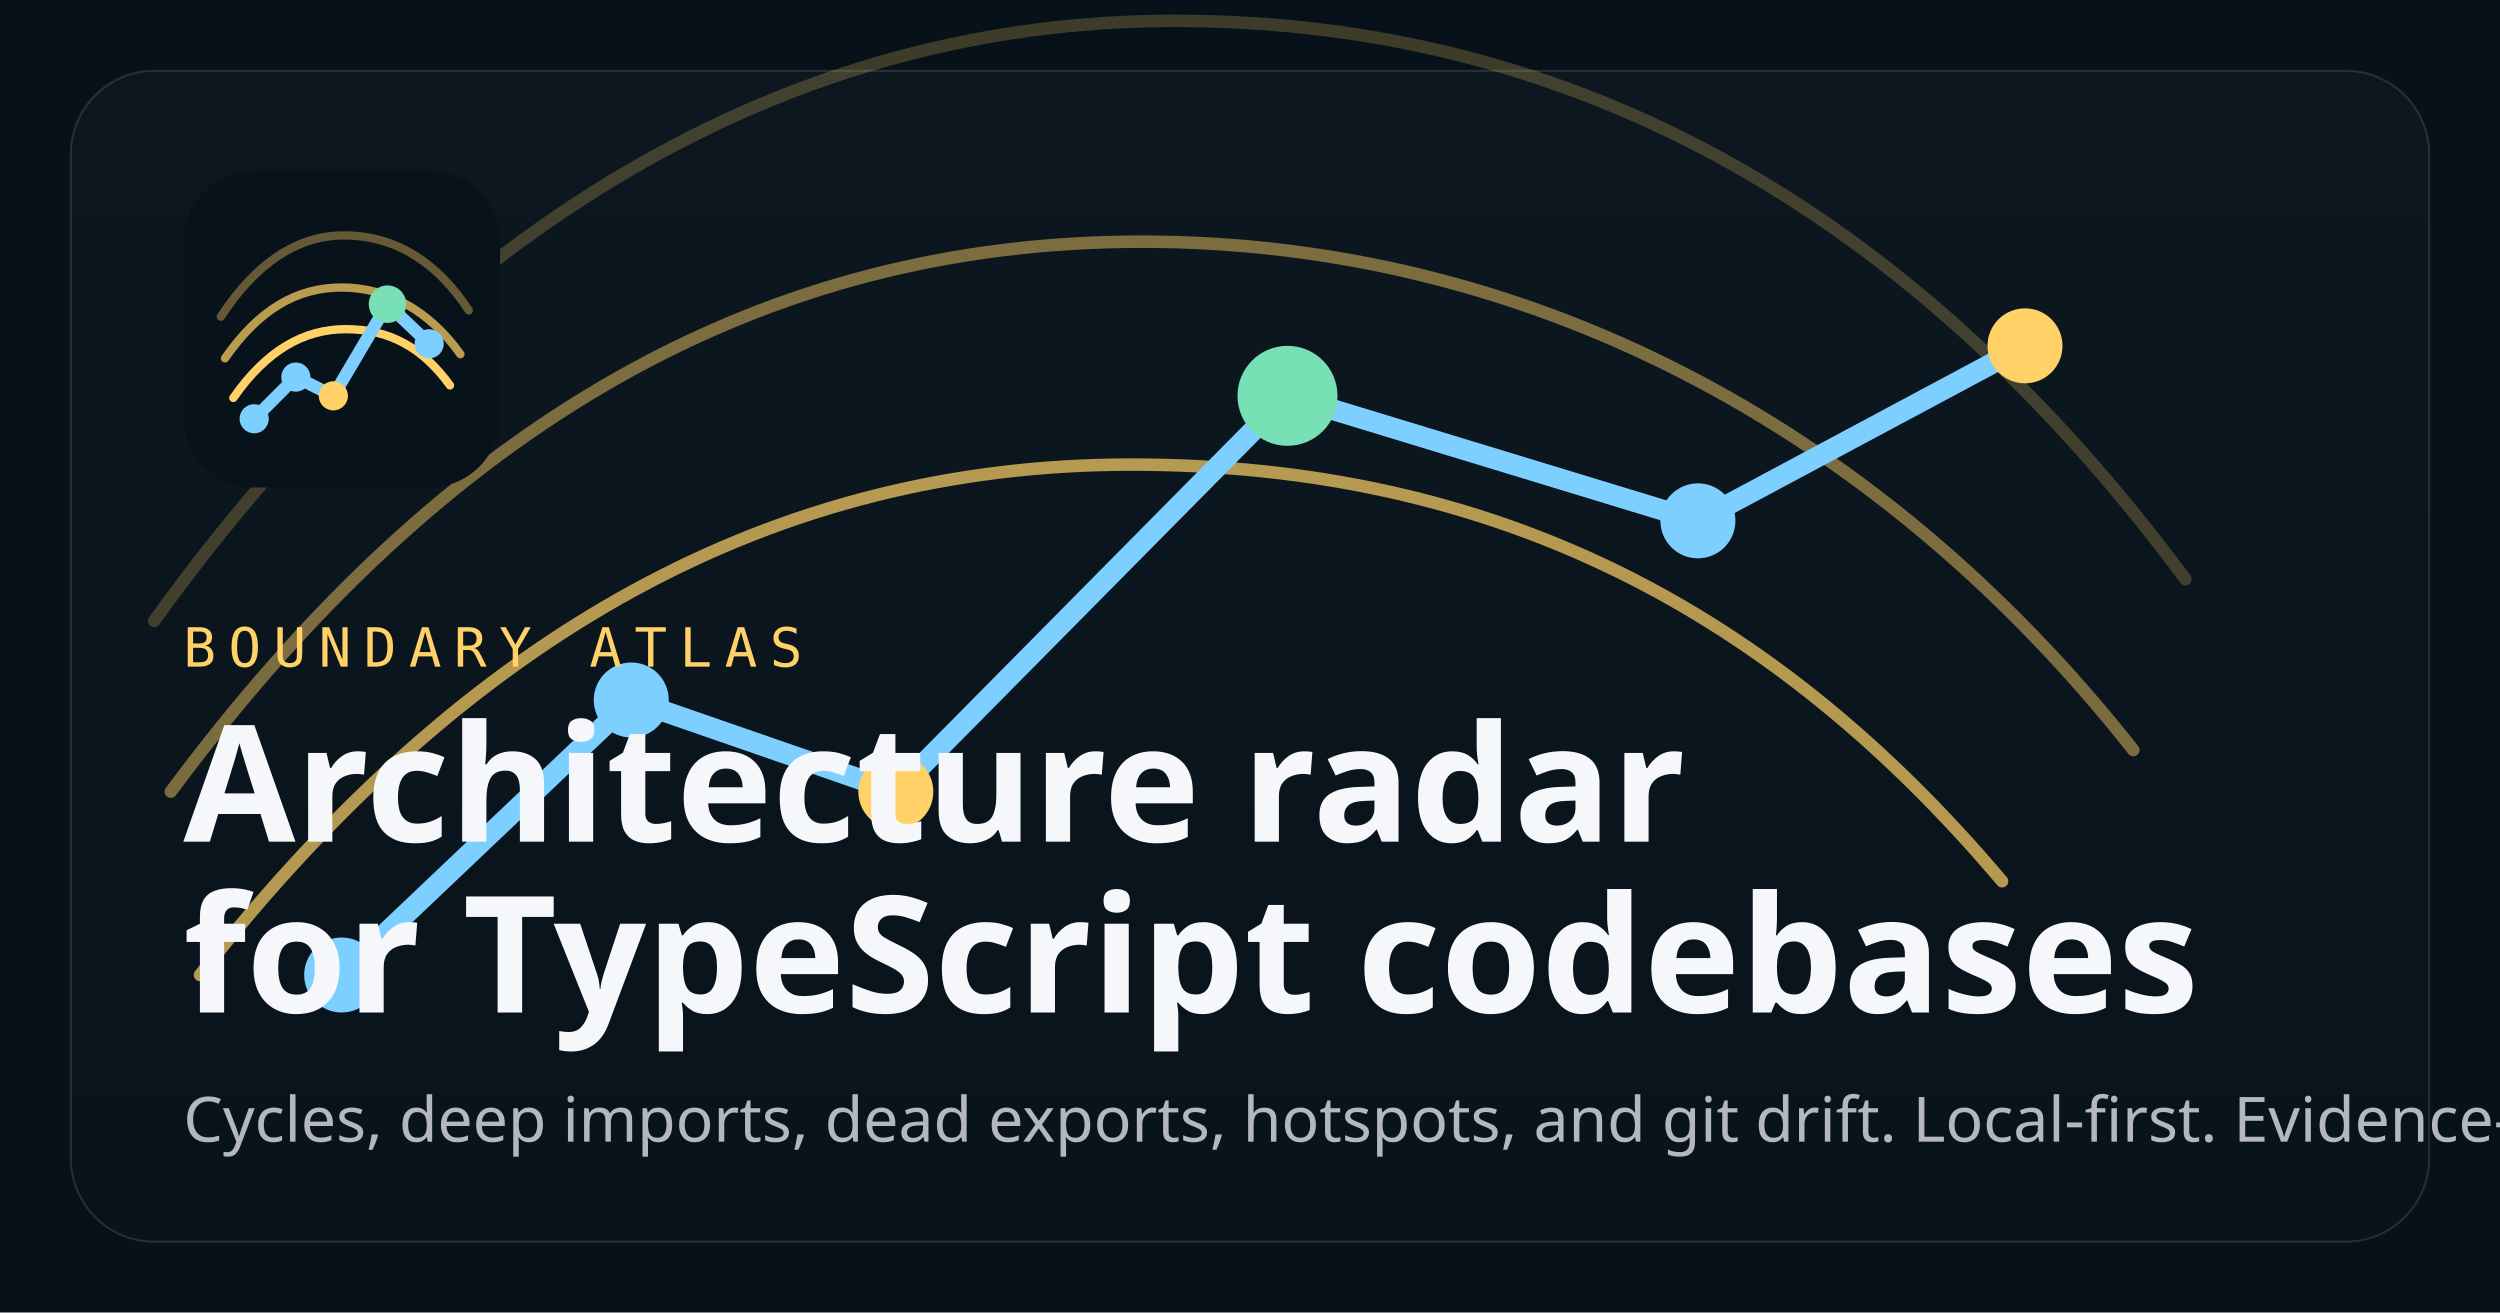
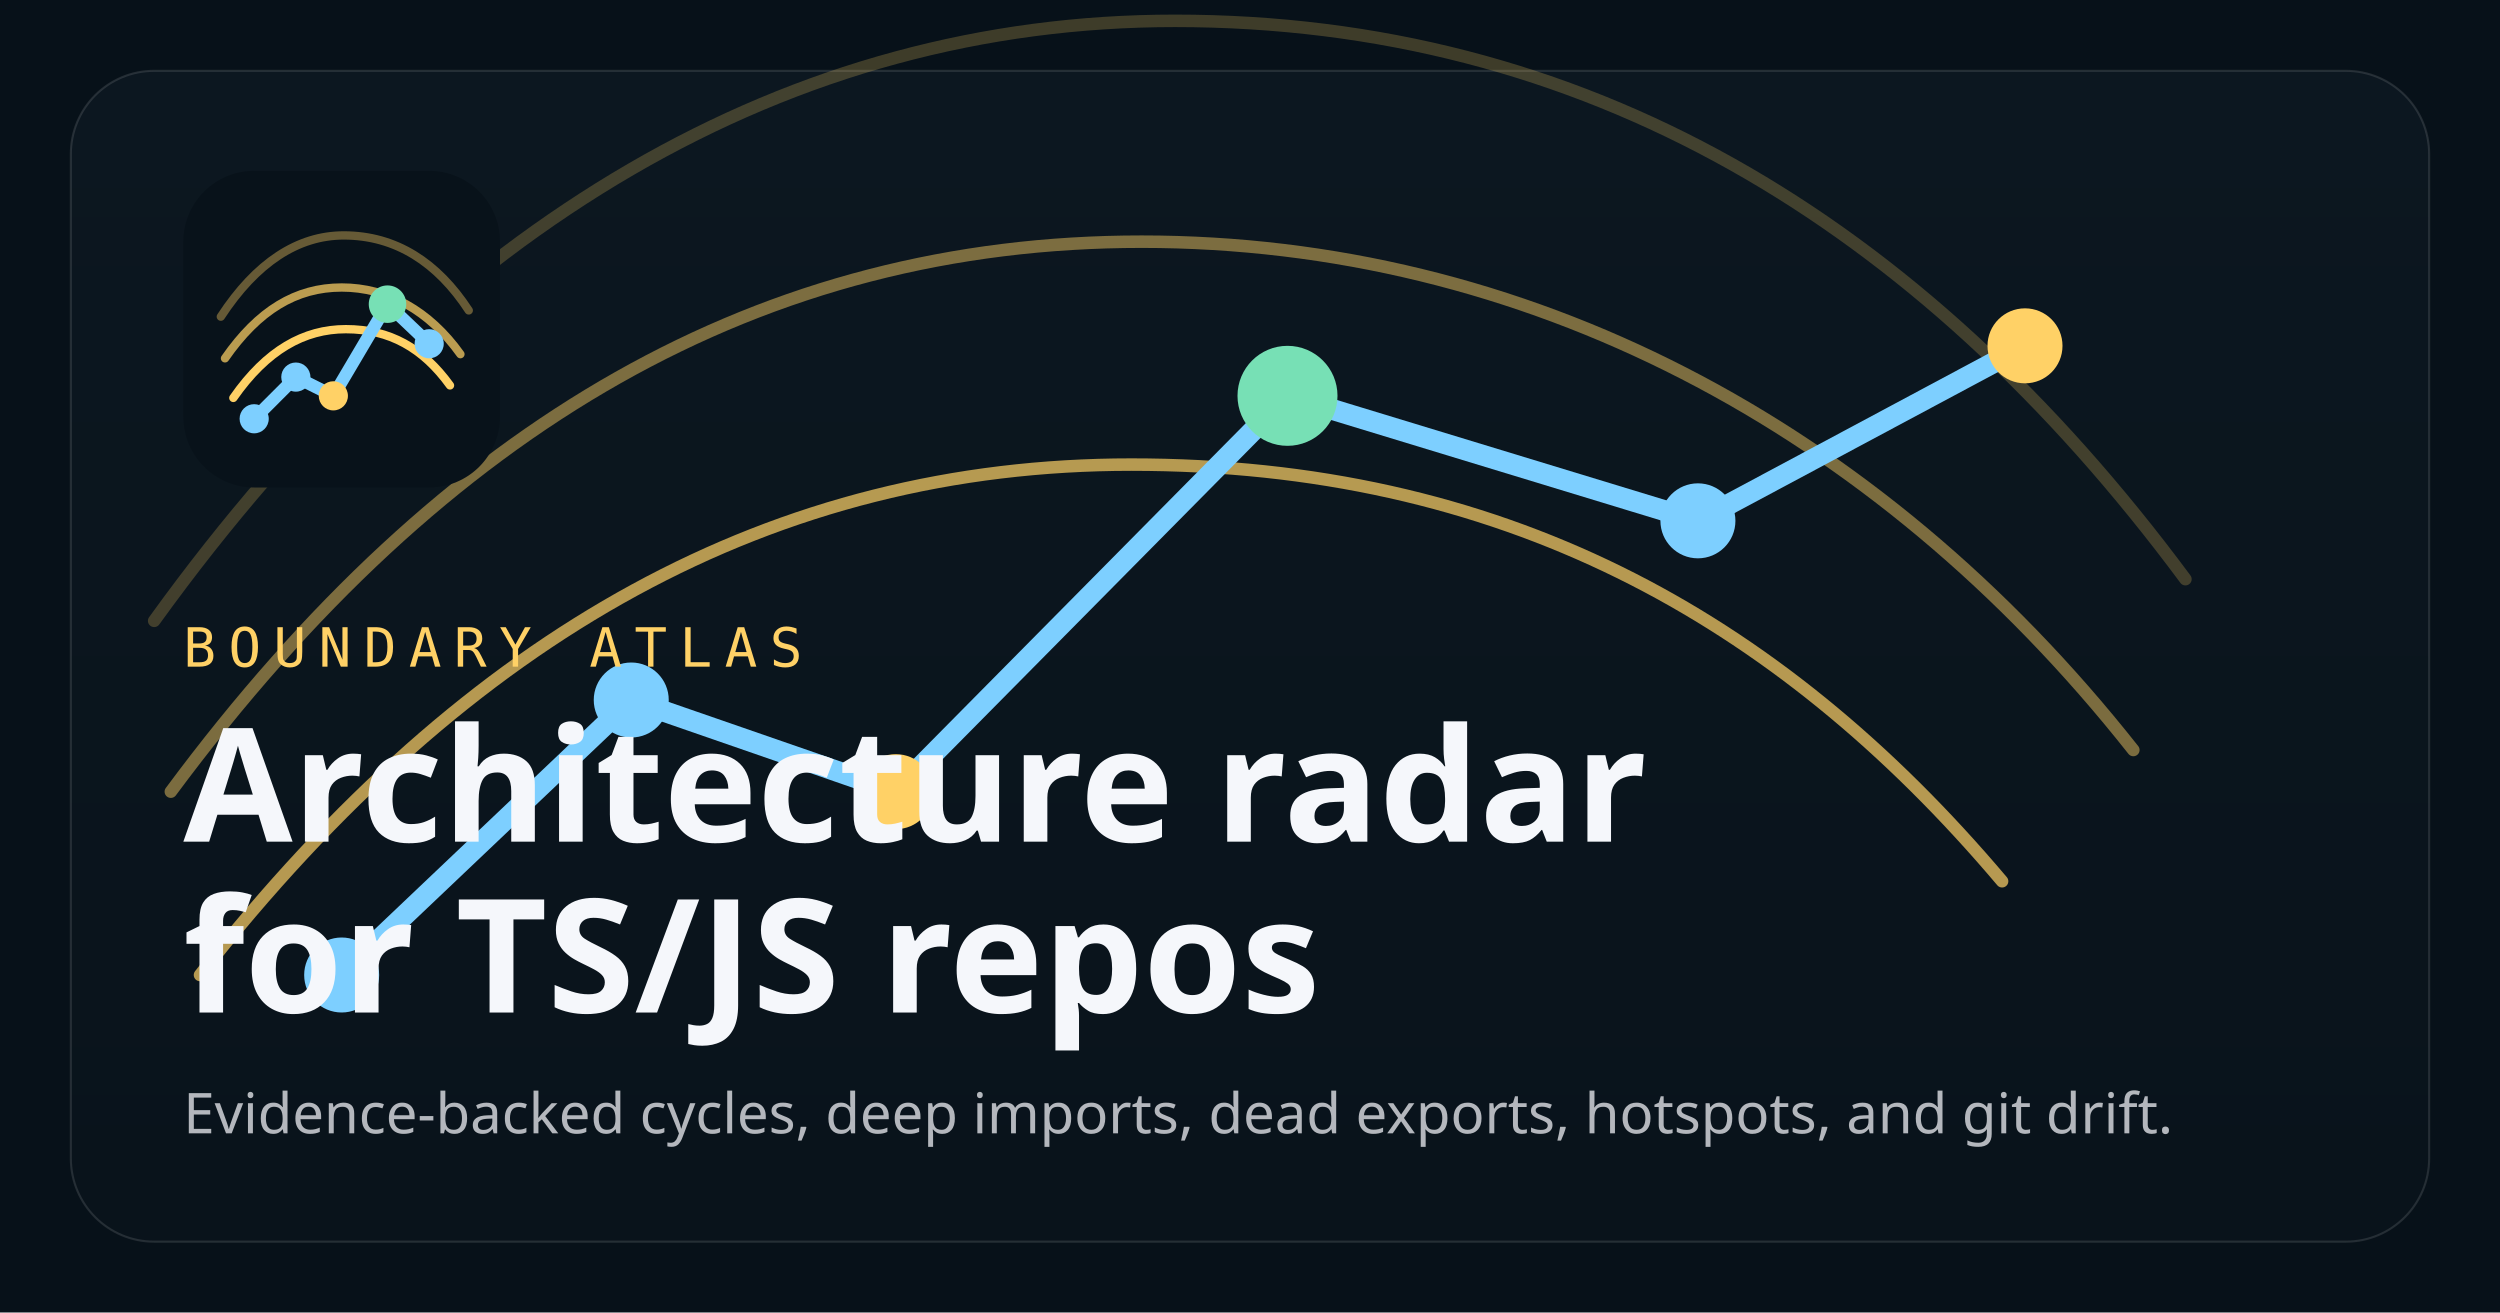
<svg xmlns="http://www.w3.org/2000/svg" width="1200" height="630" viewBox="0 0 1200 630" fill="none">
  <rect width="1200" height="630" fill="#071119" />
  <rect x="34" y="34" width="1132" height="562" rx="40" fill="url(#panel)" stroke="rgba(255,255,255,0.12)" />
  <g opacity="0.7">
    <path d="M96 468C226 302 373 223 543 223C719 223 852 294 961 423" stroke="#FFD166" stroke-width="6" stroke-linecap="round" />
    <path d="M82 380C214 202 367 116 548 116C731 116 900 203 1024 360" stroke="#FFD166" stroke-opacity="0.66" stroke-width="6" stroke-linecap="round" />
    <path d="M74 298C214 104 381 10 564 10C759 10 920 104 1049 278" stroke="#FFD166" stroke-opacity="0.32" stroke-width="6" stroke-linecap="round" />
  </g>
  <g>
    <path d="M164 468L303 336L430 380L618 190L815 250L972 166" stroke="#7DCFFF" stroke-width="10" stroke-linecap="round" stroke-linejoin="round" />
    <circle cx="164" cy="468" r="18" fill="#7DCFFF" />
    <circle cx="303" cy="336" r="18" fill="#7DCFFF" />
    <circle cx="430" cy="380" r="18" fill="#FFD166" />
    <circle cx="618" cy="190" r="24" fill="#77E0B5" />
    <circle cx="815" cy="250" r="18" fill="#7DCFFF" />
    <circle cx="972" cy="166" r="18" fill="#FFD166" />
  </g>
  <g>
    <rect x="88" y="82" width="152" height="152" rx="34" fill="#08121A" />
    <path d="M112 191C128 168 146 158 166 158C187 158 203 167 216 185" stroke="#FFD166" stroke-width="4" stroke-linecap="round" />
    <path d="M108 172C124 149 142 138 164 138C186 138 206 149 221 170" stroke="#FFD166" stroke-opacity="0.72" stroke-width="4" stroke-linecap="round" />
    <path d="M106 152C123 126 143 113 165 113C190 113 210 126 225 149" stroke="#FFD166" stroke-opacity="0.38" stroke-width="4" stroke-linecap="round" />
    <path d="M122 201L142 181L160 190L186 146L206 165" stroke="#7DCFFF" stroke-width="6" stroke-linecap="round" stroke-linejoin="round" />
    <circle cx="122" cy="201" r="7" fill="#7DCFFF" />
    <circle cx="142" cy="181" r="7" fill="#7DCFFF" />
    <circle cx="160" cy="190" r="7" fill="#FFD166" />
    <circle cx="186" cy="146" r="9" fill="#77E0B5" />
    <circle cx="206" cy="165" r="7" fill="#7DCFFF" />
  </g>
  <text x="88" y="320" fill="#FFD166" font-family="Menlo, monospace" font-size="26" letter-spacing="6">BOUNDARY ATLAS</text>
-   <text x="88" y="404" fill="#F5F7FB" font-family="Avenir Next, Segoe UI, sans-serif" font-size="78" font-weight="700">Architecture radar</text>
-   <text x="88" y="486" fill="#F5F7FB" font-family="Avenir Next, Segoe UI, sans-serif" font-size="78" font-weight="700">for TypeScript codebases</text>
-   <text x="88" y="548" fill="rgba(245,247,251,0.72)" font-family="Avenir Next, Segoe UI, sans-serif" font-size="30">Cycles, deep imports, dead exports, hotspots, and git drift. Local-first. Evidence-backed.</text>
+   <text x="88" y="404" fill="#F5F7FB" font-family="Avenir Next, Segoe UI, sans-serif" font-size="76" font-weight="700">Architecture radar</text>
+   <text x="88" y="486" fill="#F5F7FB" font-family="Avenir Next, Segoe UI, sans-serif" font-size="76" font-weight="700">for TS/JS repos</text>
+   <text x="88" y="544" fill="rgba(245,247,251,0.72)" font-family="Avenir Next, Segoe UI, sans-serif" font-size="27">Evidence-backed cycles, deep imports, dead exports, hotspots, and git drift.</text>
  <defs>
    <linearGradient id="panel" x1="600" y1="34" x2="600" y2="596" gradientUnits="userSpaceOnUse">
      <stop stop-color="#0C1720" />
      <stop offset="1" stop-color="#09131B" />
    </linearGradient>
  </defs>
</svg>
